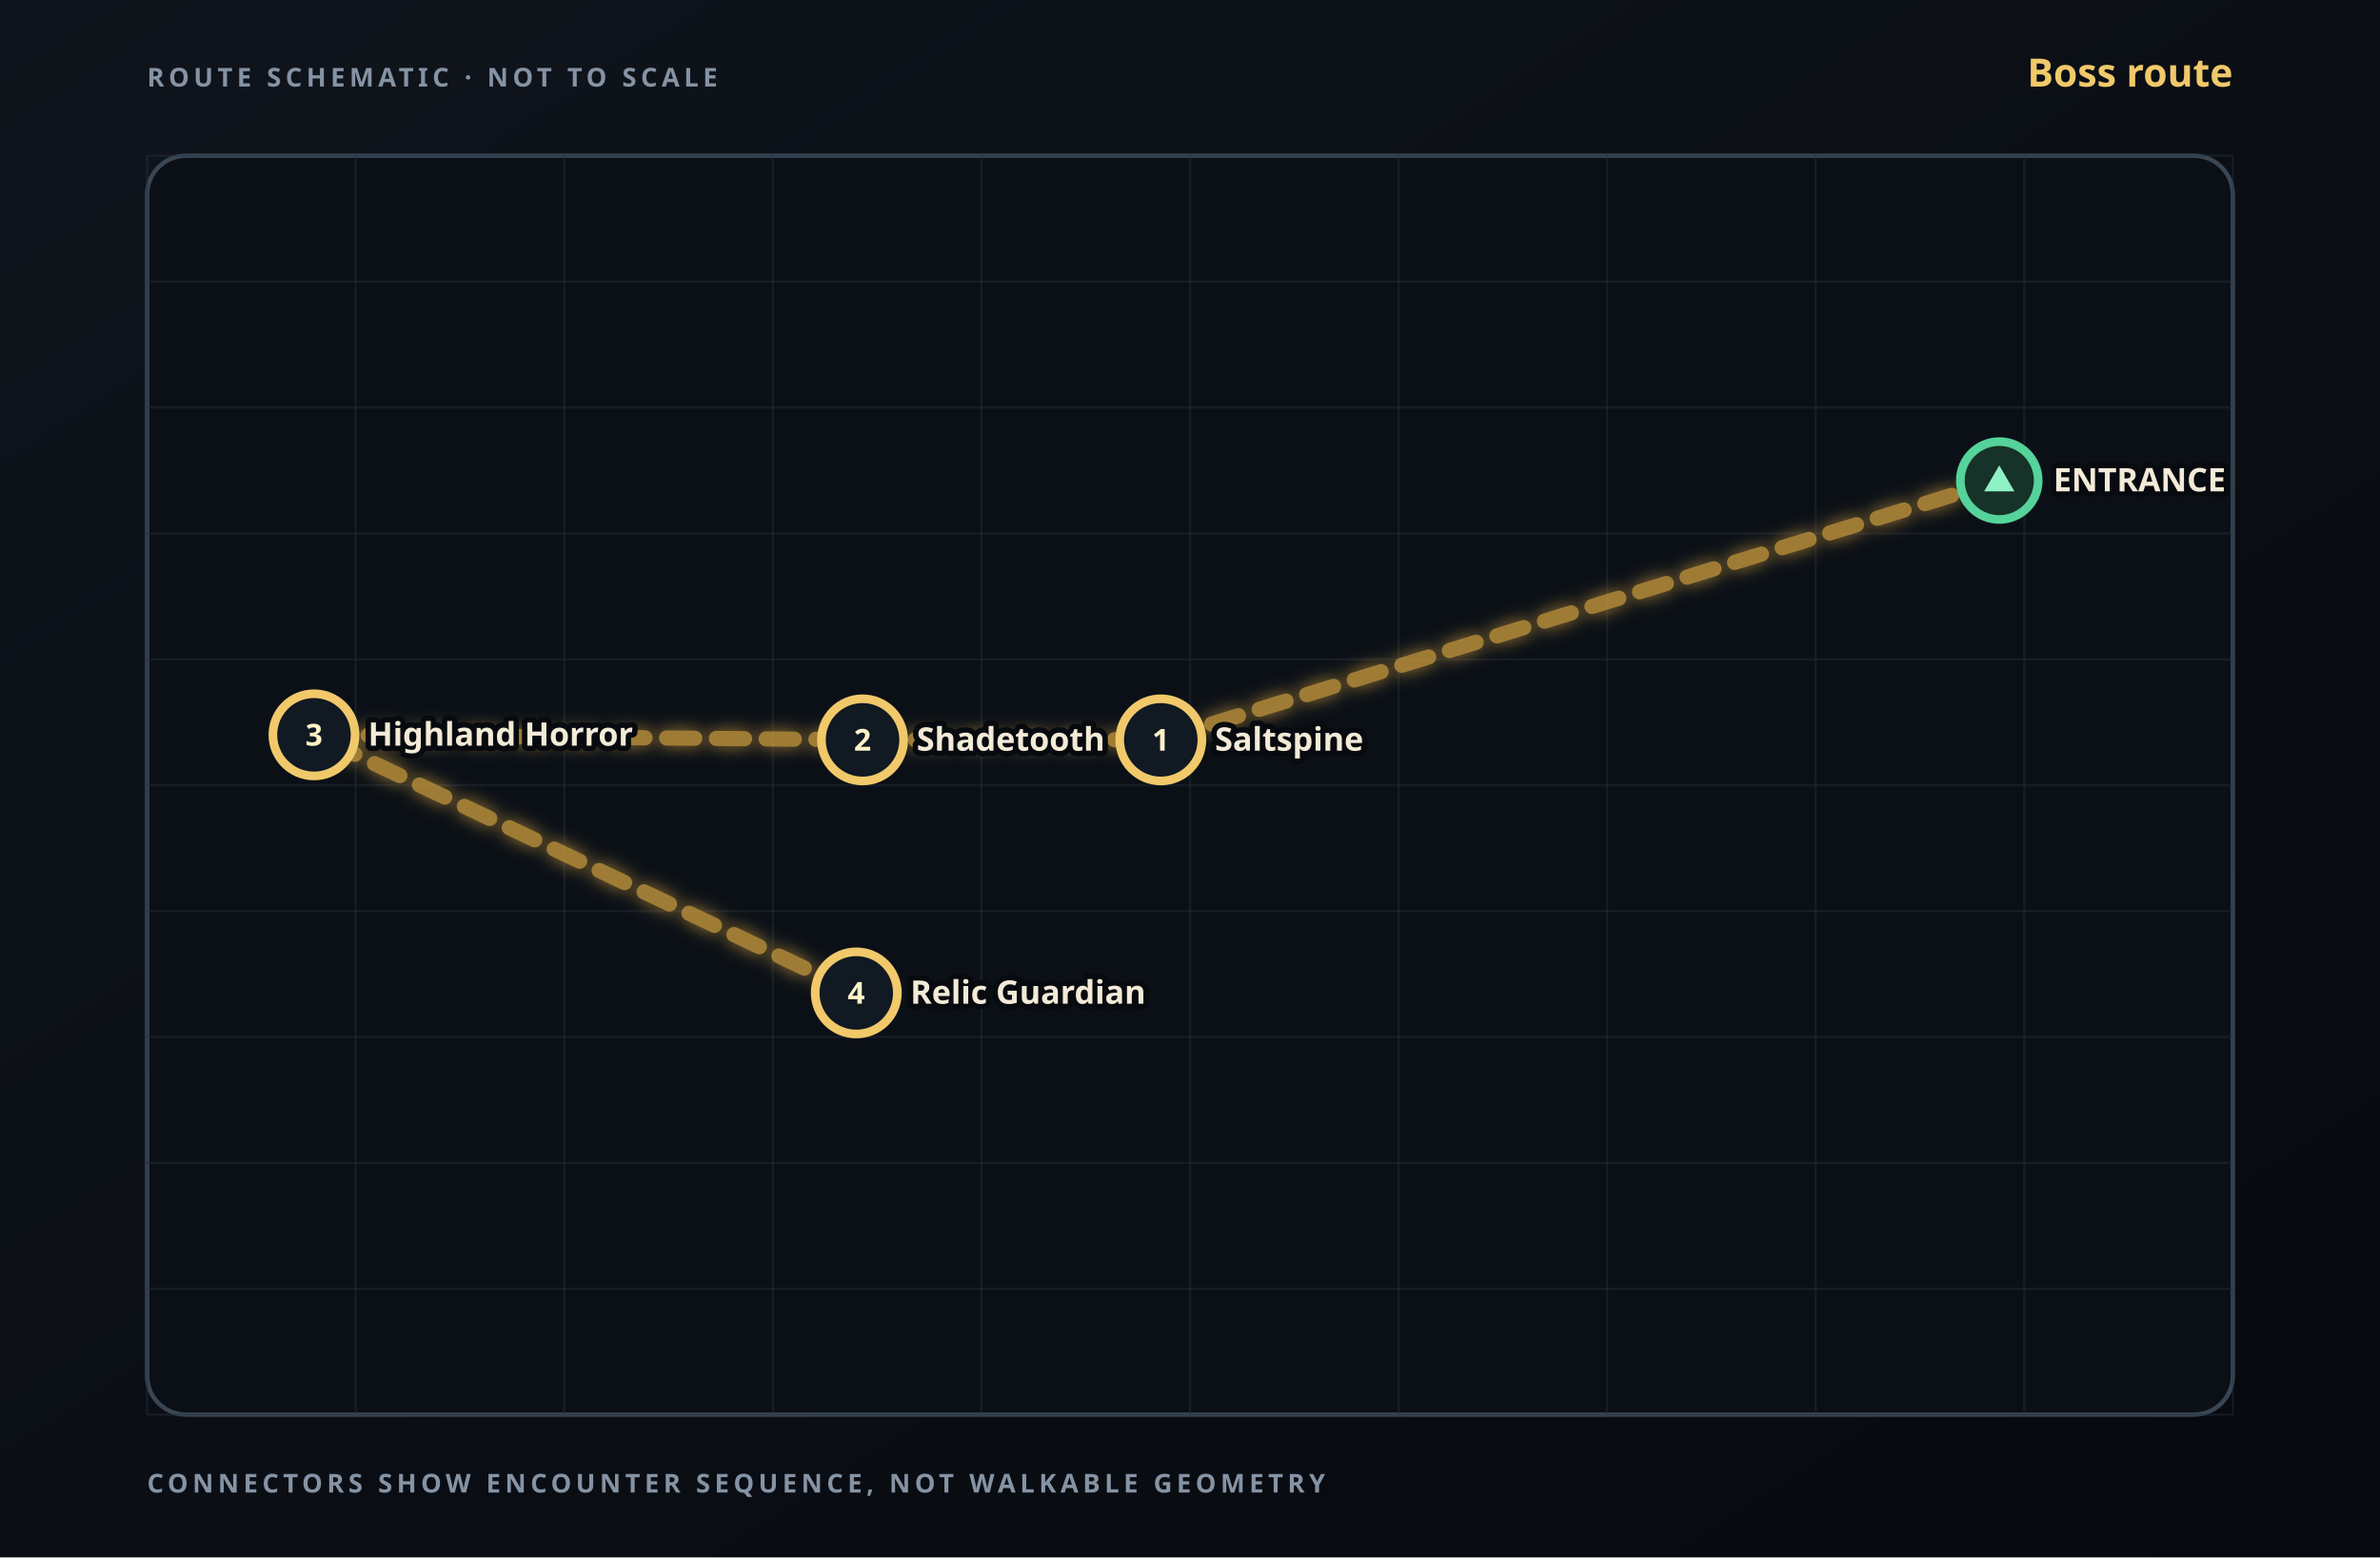
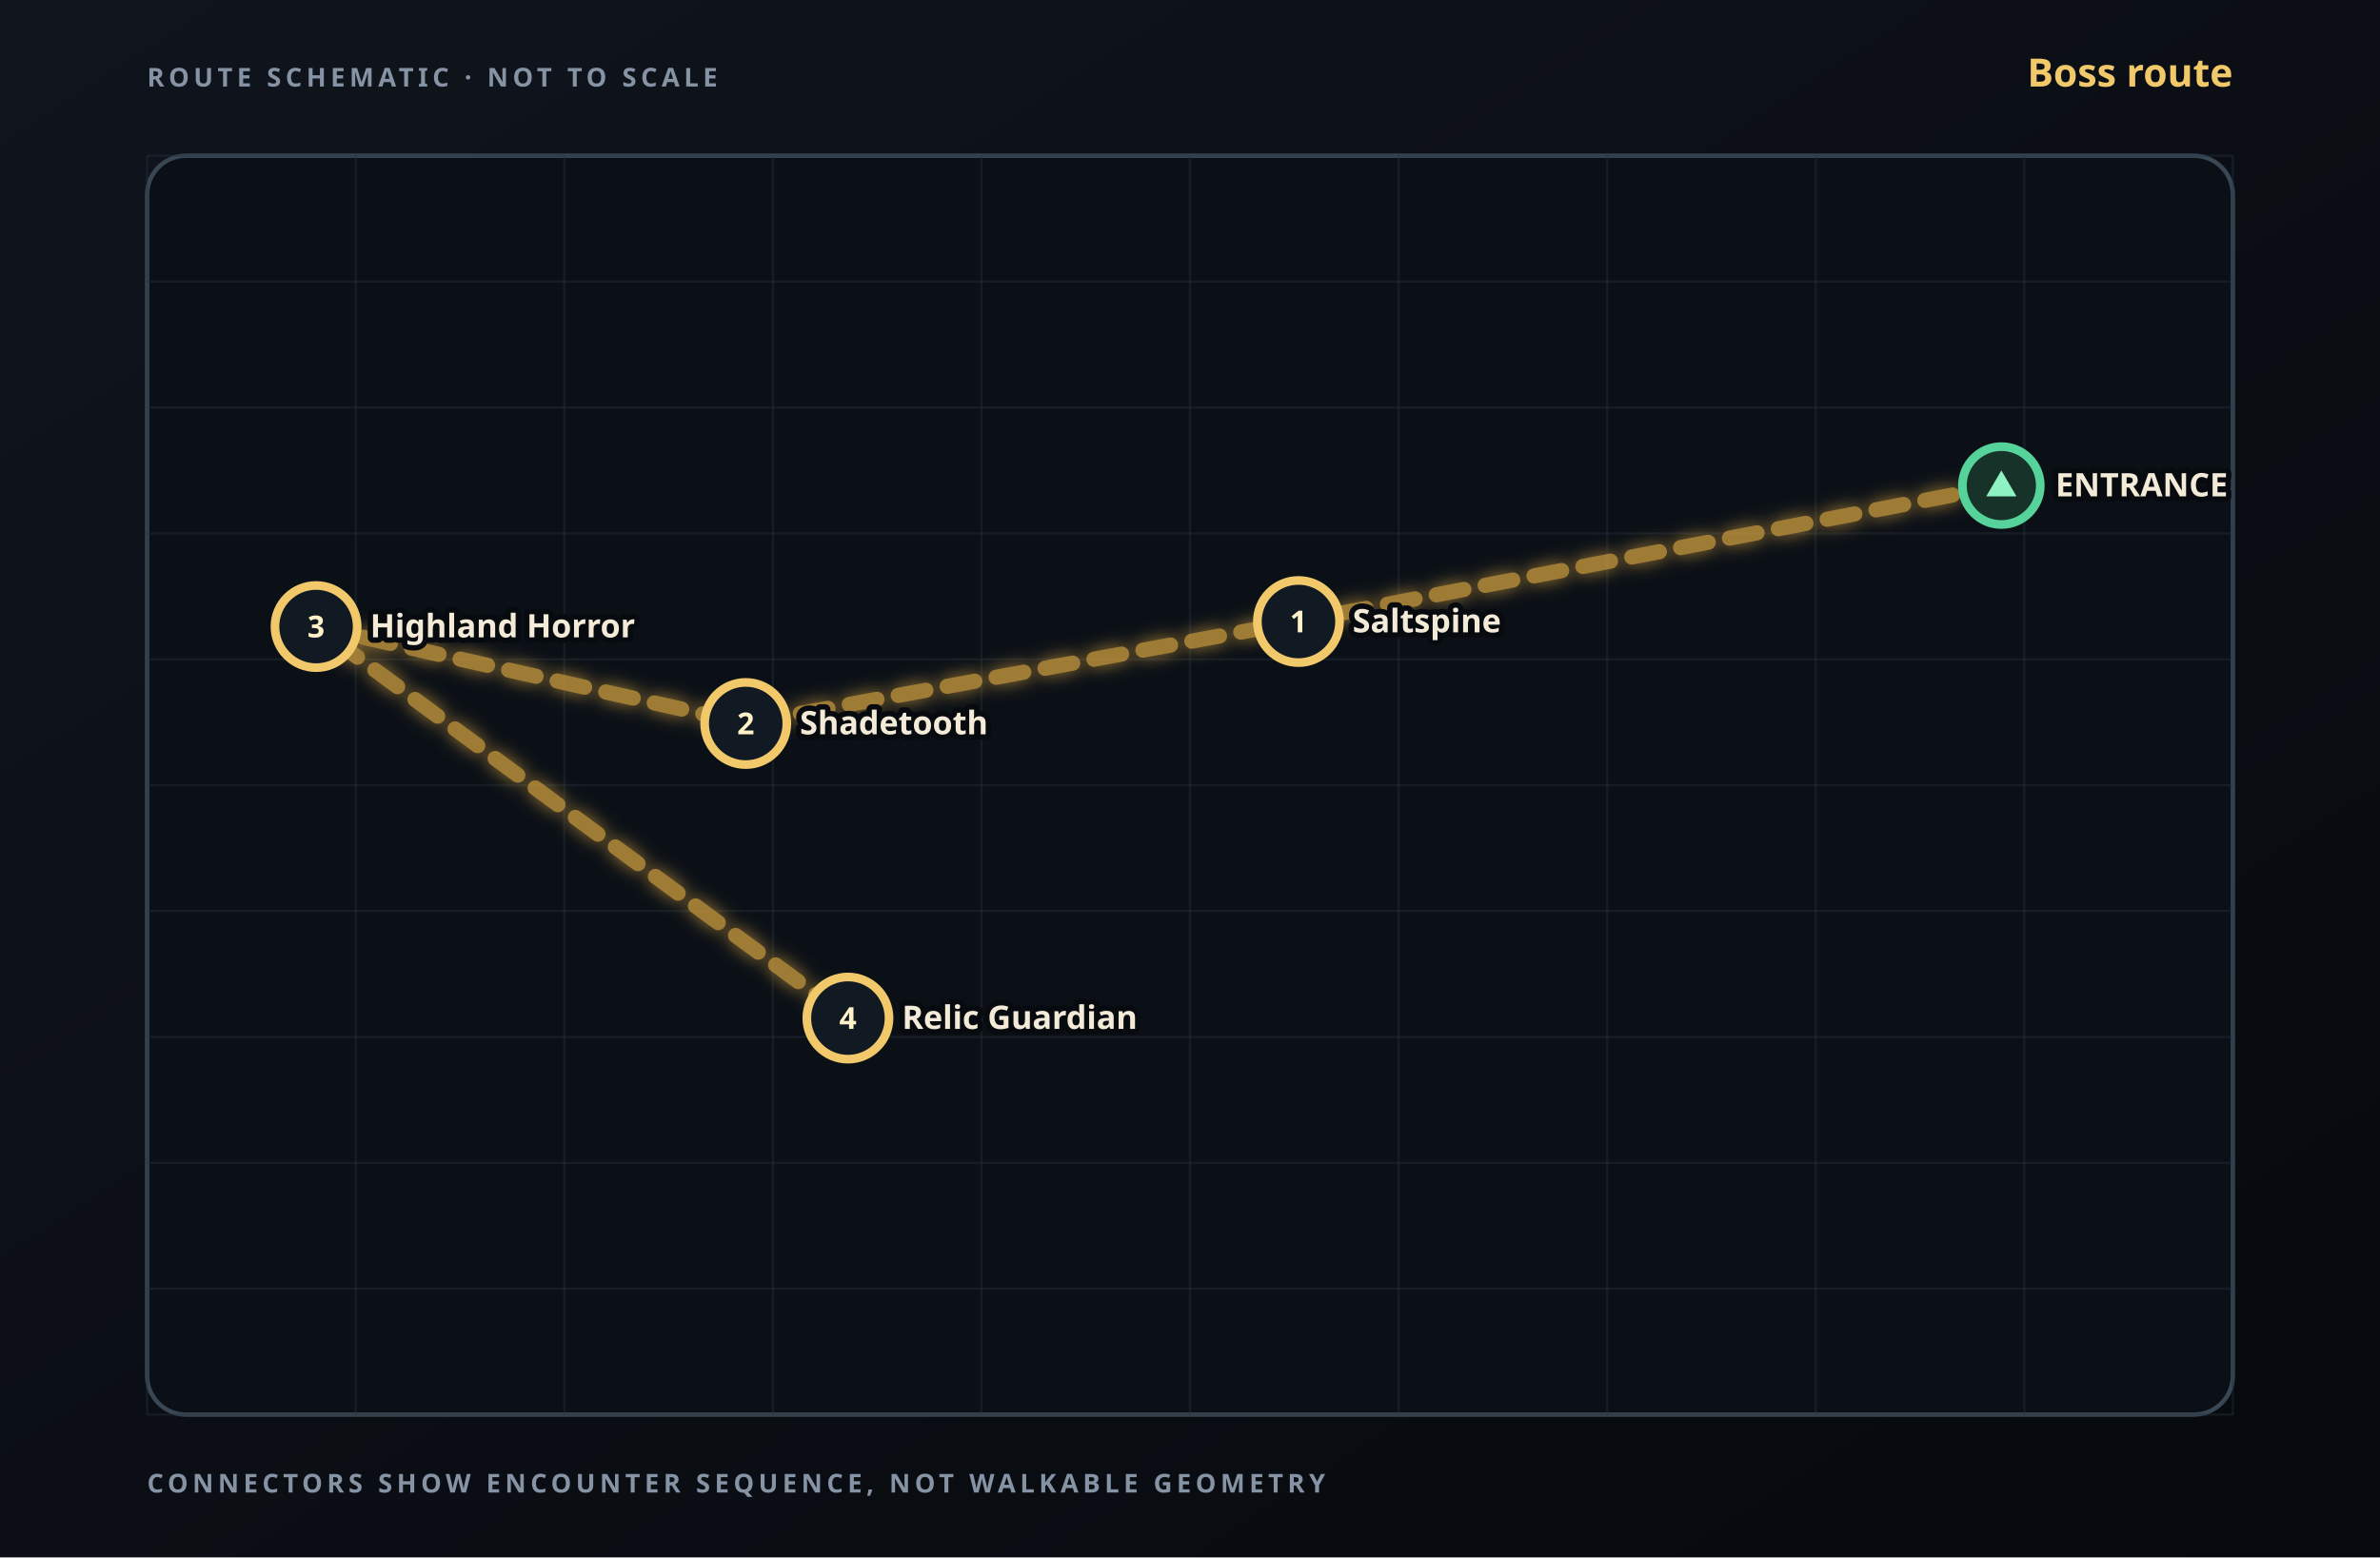
<svg xmlns="http://www.w3.org/2000/svg" viewBox="0 0 1100 720" role="img" aria-labelledby="title desc">
  <defs>
    <linearGradient id="bg" x1="0" y1="0" x2="1" y2="1">
      <stop stop-color="#10151d" />
      <stop offset="1" stop-color="#06090d" />
    </linearGradient>
    <filter id="glow">
      <feGaussianBlur stdDeviation="4" result="b" />
      <feMerge>
        <feMergeNode in="b" />
        <feMergeNode in="SourceGraphic" />
      </feMerge>
    </filter>
  </defs>
  <style>.grid path{stroke:#26303b;stroke-width:1;opacity:.42}.route{fill:none;stroke:#c99a3d;stroke-width:7;stroke-linecap:round;stroke-linejoin:round;stroke-dasharray:13 10;opacity:.78;filter:url(#glow)}.boss circle{fill:#111923;stroke:#f1c96a;stroke-width:4}.boss .number{fill:#fff2c8;font:700 14px system-ui}.boss .label,.entrance text{fill:#f3ead8;font:700 15px system-ui;paint-order:stroke;stroke:#070a0e;stroke-width:5px;stroke-linejoin:round}.entrance circle{fill:#173228;stroke:#55d39a;stroke-width:4}.entrance path{fill:#8ff2c2}.meta{fill:#8593a4;font:600 12px system-ui;letter-spacing:2px}.floor{fill:#f1c96a;font:700 18px system-ui}</style>
  <rect width="1100" height="720" fill="url(#bg)" />
  <rect x="68" y="72" width="964" height="582" rx="18" fill="#0b1017" stroke="#394654" stroke-width="2" />
  <g class="grid">
    <path d="M 68 72 V 654" />
    <path d="M 68 72 H 1032" />
    <path d="M 164.4 72 V 654" />
    <path d="M 68 130.2 H 1032" />
    <path d="M 260.8 72 V 654" />
    <path d="M 68 188.4 H 1032" />
    <path d="M 357.2 72 V 654" />
    <path d="M 68 246.6 H 1032" />
    <path d="M 453.6 72 V 654" />
    <path d="M 68 304.8 H 1032" />
    <path d="M 550 72 V 654" />
    <path d="M 68 363 H 1032" />
    <path d="M 646.4 72 V 654" />
    <path d="M 68 421.2 H 1032" />
    <path d="M 742.8 72 V 654" />
    <path d="M 68 479.4 H 1032" />
    <path d="M 839.2 72 V 654" />
    <path d="M 68 537.6 H 1032" />
    <path d="M 935.6 72 V 654" />
    <path d="M 68 595.8 H 1032" />
    <path d="M 1032 72 V 654" />
    <path d="M 68 654 H 1032" />
  </g>
-   <path class="route" d="M 924.0 222.2 L 536.5 342.0 L 398.7 342.0 L 145.1 339.7 L 395.8 459.0" />
-   <g class="entrance" transform="translate(924.032 222.156)">
+   <path class="route" d="M 925.0 224.5 L 600.1 287.3 L 344.7 334.5 L 146.1 289.7 L 391.9 470.7" />
+   <g class="entrance" transform="translate(924.996 224.484)">
    <circle r="18" />
    <path d="M -7 5 L 0 -7 L 7 5 Z" />
    <text x="25" y="5">ENTRANCE</text>
  </g>
-   <g class="boss" transform="translate(536.504 342.048)">
+   <g class="boss" transform="translate(600.128 287.34)">
    <circle r="19" />
    <text class="number" text-anchor="middle" y="5">1</text>
    <text class="label" x="25" y="5" text-anchor="start">Saltspine</text>
  </g>
-   <g class="boss" transform="translate(398.652 342.048)">
+   <g class="boss" transform="translate(344.668 334.482)">
    <circle r="19" />
    <text class="number" text-anchor="middle" y="5">2</text>
    <text class="label" x="25" y="5" text-anchor="start">Shadetooth</text>
  </g>
-   <g class="boss" transform="translate(145.12 339.72)">
+   <g class="boss" transform="translate(146.084 289.668)">
    <circle r="19" />
    <text class="number" text-anchor="middle" y="5">3</text>
    <text class="label" x="25" y="5" text-anchor="start">Highland Horror</text>
  </g>
-   <g class="boss" transform="translate(395.76 459.03)">
+   <g class="boss" transform="translate(391.904 470.67)">
    <circle r="19" />
    <text class="number" text-anchor="middle" y="5">4</text>
    <text class="label" x="25" y="5" text-anchor="start">Relic Guardian</text>
  </g>
  <text class="meta" x="68" y="40">ROUTE SCHEMATIC · NOT TO SCALE</text>
  <text class="floor" x="1032" y="40" text-anchor="end">Boss route</text>
  <text class="meta" x="68" y="690">CONNECTORS SHOW ENCOUNTER SEQUENCE, NOT WALKABLE GEOMETRY</text>
</svg>
